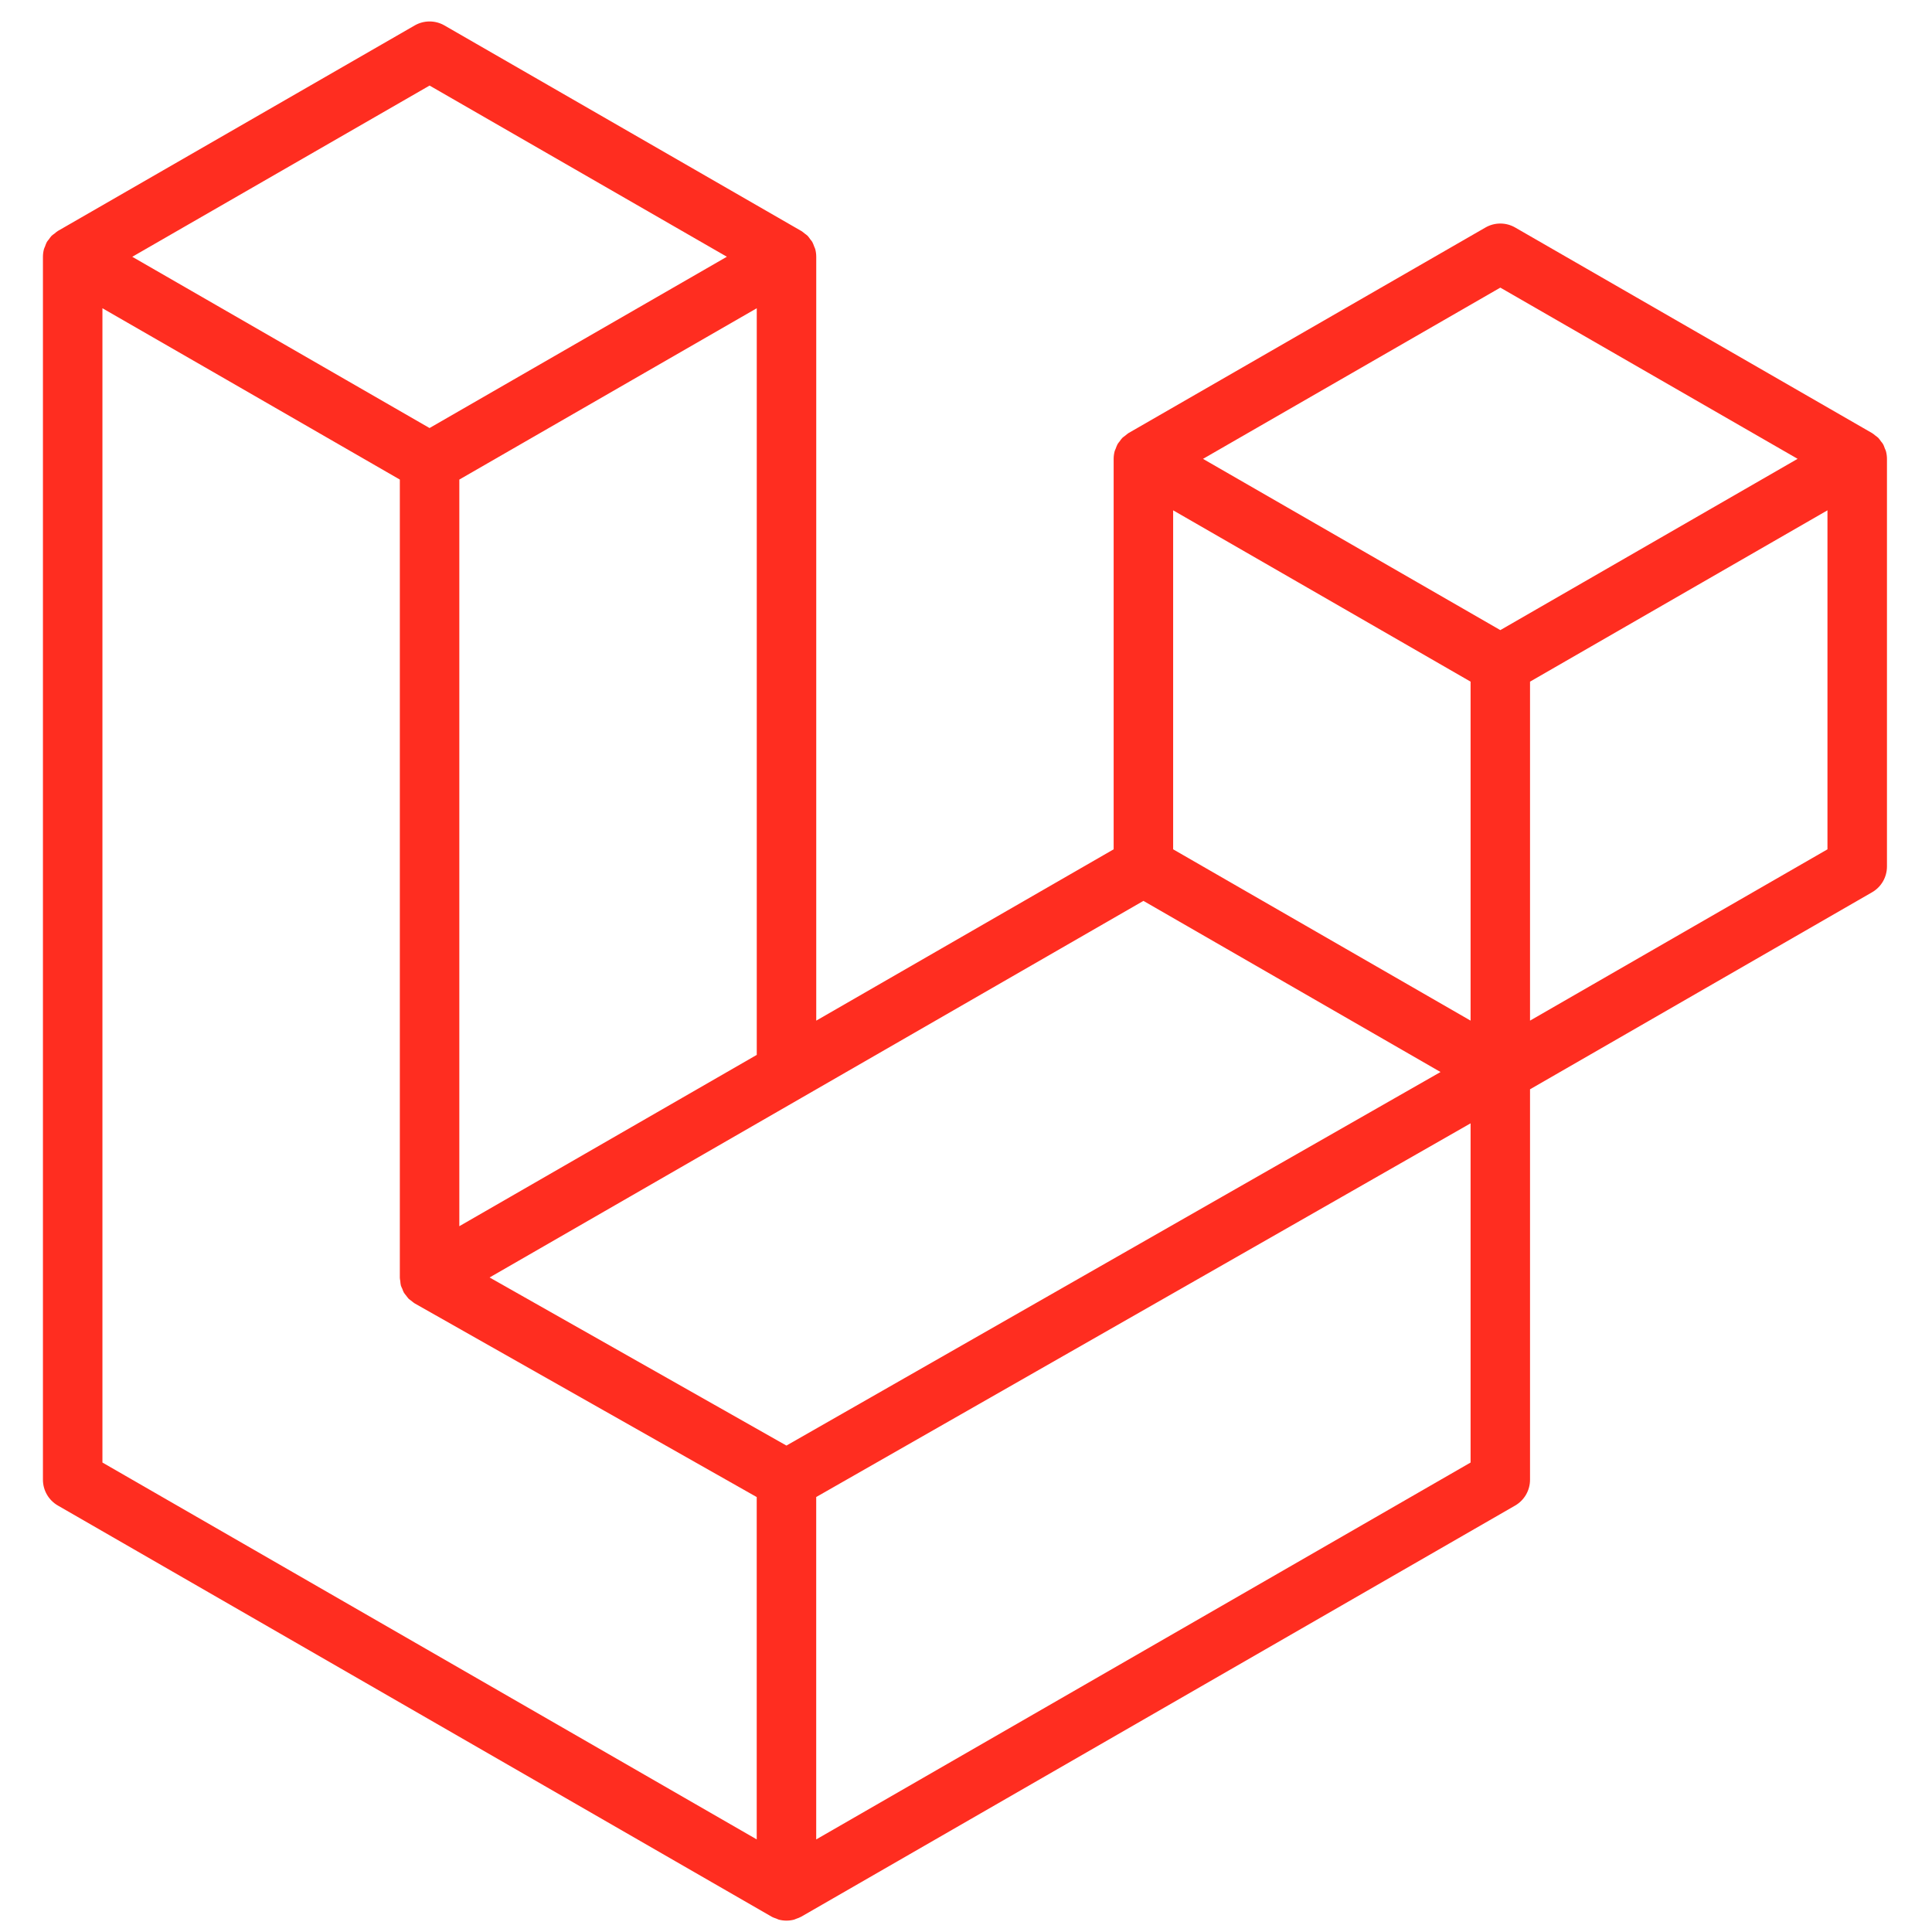
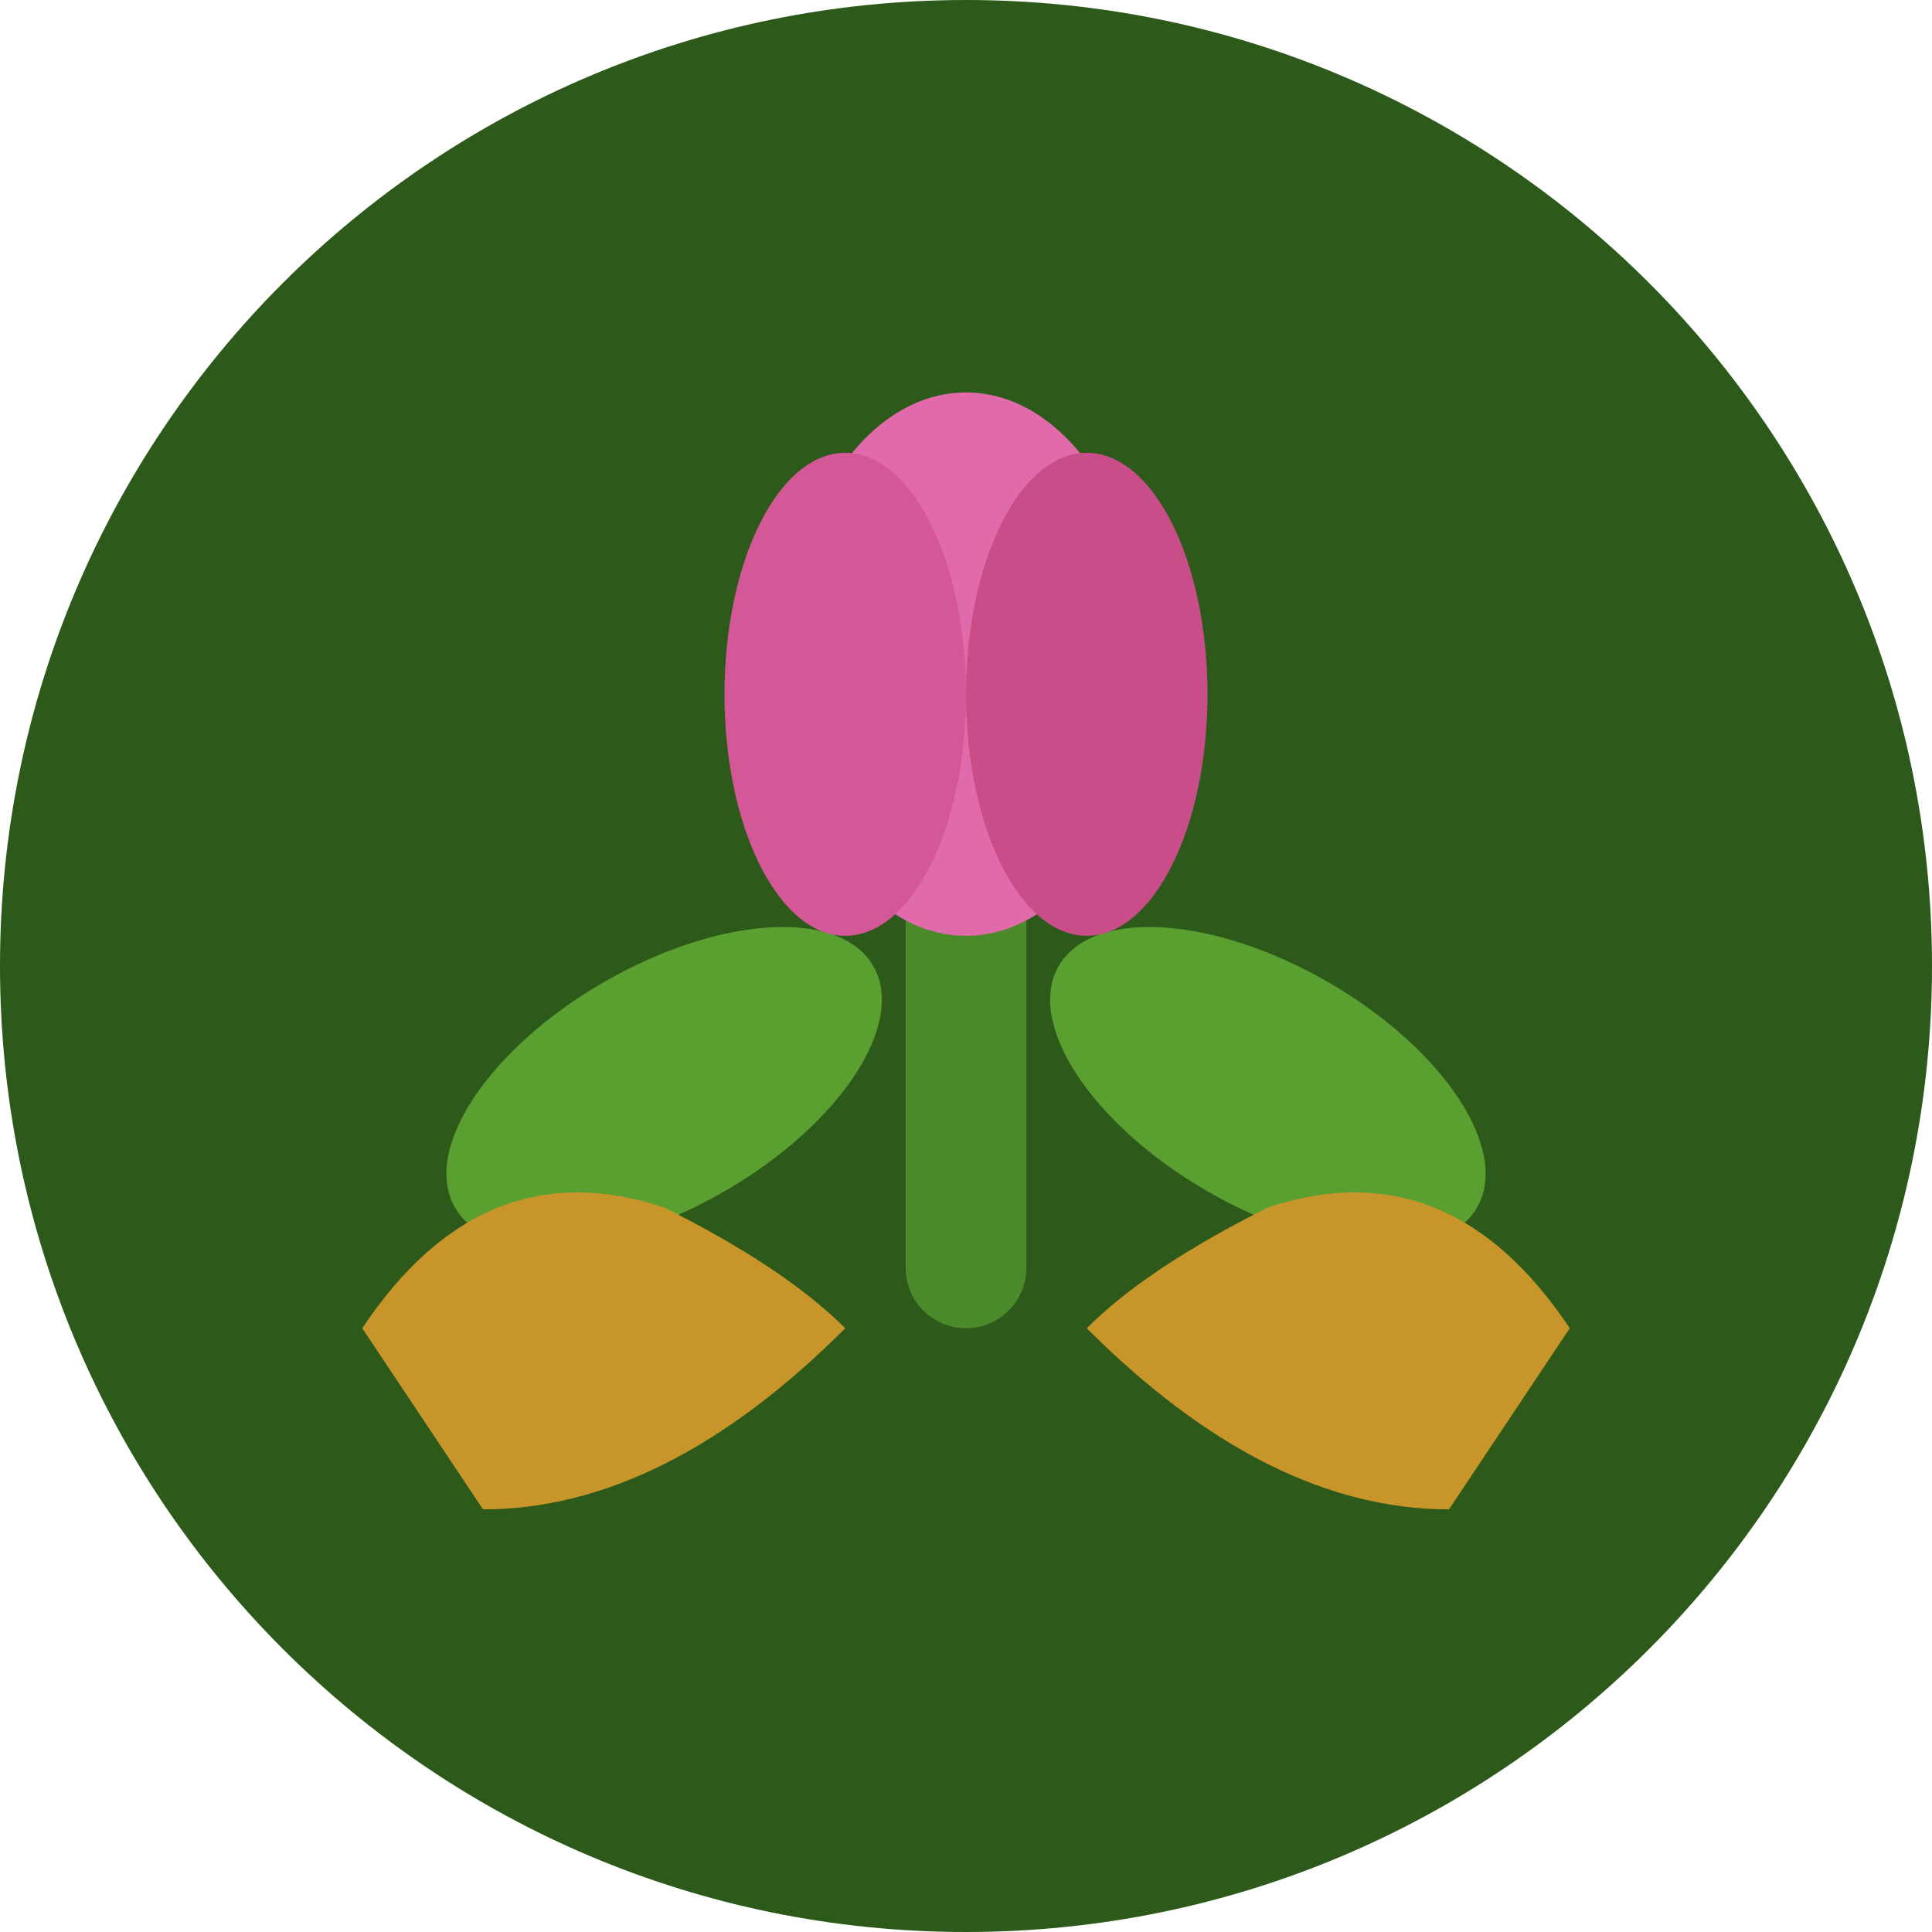
- <svg xmlns="http://www.w3.org/2000/svg" width="166" height="166" viewBox="0 0 166 166" fill="none">
-   <path fill-rule="evenodd" clip-rule="evenodd" d="M162.041 38.759C162.099 38.977 162.129 39.201 162.13 39.426V74.452C162.13 74.902 162.011 75.344 161.786 75.733C161.561 76.122 161.237 76.444 160.847 76.668L131.462 93.594V127.141C131.462 128.054 130.977 128.897 130.186 129.357L68.847 164.683C68.707 164.763 68.554 164.814 68.401 164.868C68.343 164.887 68.289 164.922 68.228 164.938C67.8 165.051 67.349 165.051 66.92 164.938C66.85 164.919 66.786 164.881 66.719 164.855C66.579 164.804 66.432 164.76 66.298 164.683L4.972 129.357C4.583 129.133 4.259 128.81 4.034 128.421C3.808 128.032 3.69 127.591 3.689 127.141L3.689 22.063C3.689 21.834 3.721 21.61 3.779 21.393C3.798 21.32 3.843 21.253 3.868 21.179C3.916 21.045 3.961 20.908 4.031 20.783C4.079 20.7 4.149 20.633 4.206 20.557C4.28 20.454 4.347 20.349 4.433 20.26C4.506 20.186 4.602 20.132 4.685 20.068C4.778 19.992 4.861 19.909 4.966 19.848L35.633 2.185C36.022 1.961 36.462 1.844 36.91 1.844C37.358 1.844 37.798 1.961 38.186 2.185L68.851 19.848H68.857C68.959 19.912 69.045 19.992 69.138 20.065C69.221 20.129 69.313 20.186 69.387 20.257C69.476 20.349 69.54 20.454 69.616 20.557C69.671 20.633 69.744 20.7 69.789 20.783C69.862 20.911 69.904 21.045 69.955 21.179C69.98 21.253 70.025 21.32 70.044 21.396C70.103 21.614 70.133 21.838 70.133 22.063V87.694L95.686 72.974V39.423C95.686 39.2 95.718 38.973 95.775 38.759C95.798 38.683 95.839 38.615 95.865 38.542C95.916 38.408 95.96 38.271 96.031 38.146C96.079 38.063 96.149 37.996 96.203 37.92C96.279 37.818 96.343 37.712 96.433 37.623C96.506 37.549 96.599 37.495 96.681 37.431C96.777 37.355 96.86 37.272 96.962 37.211L127.633 19.548C128.021 19.324 128.461 19.206 128.91 19.206C129.358 19.206 129.798 19.324 130.186 19.548L160.85 37.211C160.959 37.275 161.042 37.355 161.137 37.428C161.217 37.492 161.31 37.549 161.383 37.62C161.473 37.712 161.536 37.818 161.613 37.92C161.67 37.996 161.741 38.063 161.785 38.146C161.859 38.271 161.9 38.408 161.951 38.542C161.98 38.615 162.021 38.683 162.041 38.759ZM157.018 72.974V43.848L146.287 50.028L131.462 58.568V87.694L157.021 72.974H157.018ZM126.354 125.663V96.518L111.771 104.85L70.13 128.626V158.046L126.354 125.663ZM8.801 26.485V125.663L65.018 158.043V128.629L35.649 112L35.64 111.994L35.627 111.988C35.528 111.93 35.445 111.847 35.353 111.777C35.273 111.713 35.18 111.662 35.11 111.592L35.104 111.582C35.021 111.502 34.963 111.403 34.893 111.314C34.829 111.228 34.753 111.154 34.702 111.065L34.699 111.055C34.641 110.96 34.606 110.845 34.565 110.736C34.523 110.64 34.469 110.551 34.443 110.449C34.411 110.328 34.405 110.197 34.392 110.072C34.379 109.976 34.354 109.881 34.354 109.785V109.778V41.205L19.532 32.662L8.801 26.485ZM36.913 7.35L11.364 22.063L36.907 36.777L62.453 22.06L36.907 7.35H36.913ZM50.2 99.174L65.022 90.637V26.485L54.291 32.665L39.466 41.205V105.357L50.2 99.174ZM128.91 24.713L103.363 39.426L128.91 54.14L154.453 39.423L128.91 24.713ZM126.354 58.568L111.529 50.028L100.798 43.848V72.974L115.619 81.511L126.354 87.694V58.568ZM67.571 124.205L105.042 102.803L123.772 92.109L98.245 77.405L68.854 94.334L42.066 109.762L67.571 124.205Z" fill="#FF2D20" />
+ <svg xmlns="http://www.w3.org/2000/svg" viewBox="0 0 64 64">
+   <circle cx="32" cy="32" r="32" fill="#2d5a1b" />
+   <rect x="30" y="26" width="4" height="18" rx="2" fill="#4a8a2a" />
+   <ellipse cx="22" cy="36" rx="8" ry="4" fill="#5aa030" transform="rotate(-30 22 36)" />
+   <ellipse cx="42" cy="36" rx="8" ry="4" fill="#5aa030" transform="rotate(30 42 36)" />
+   <ellipse cx="32" cy="22" rx="6" ry="9" fill="#e06aaa" />
+   <ellipse cx="28" cy="23" rx="4" ry="8" fill="#d45898" />
+   <ellipse cx="36" cy="23" rx="4" ry="8" fill="#c94d88" />
+   <path d="M12 44 Q16 38 22 40 Q26 42 28 44 Q22 50 16 50 Z" fill="#c8952a" />
+   <path d="M52 44 Q48 38 42 40 Q38 42 36 44 Q42 50 48 50 Z" fill="#c8952a" />
</svg>
